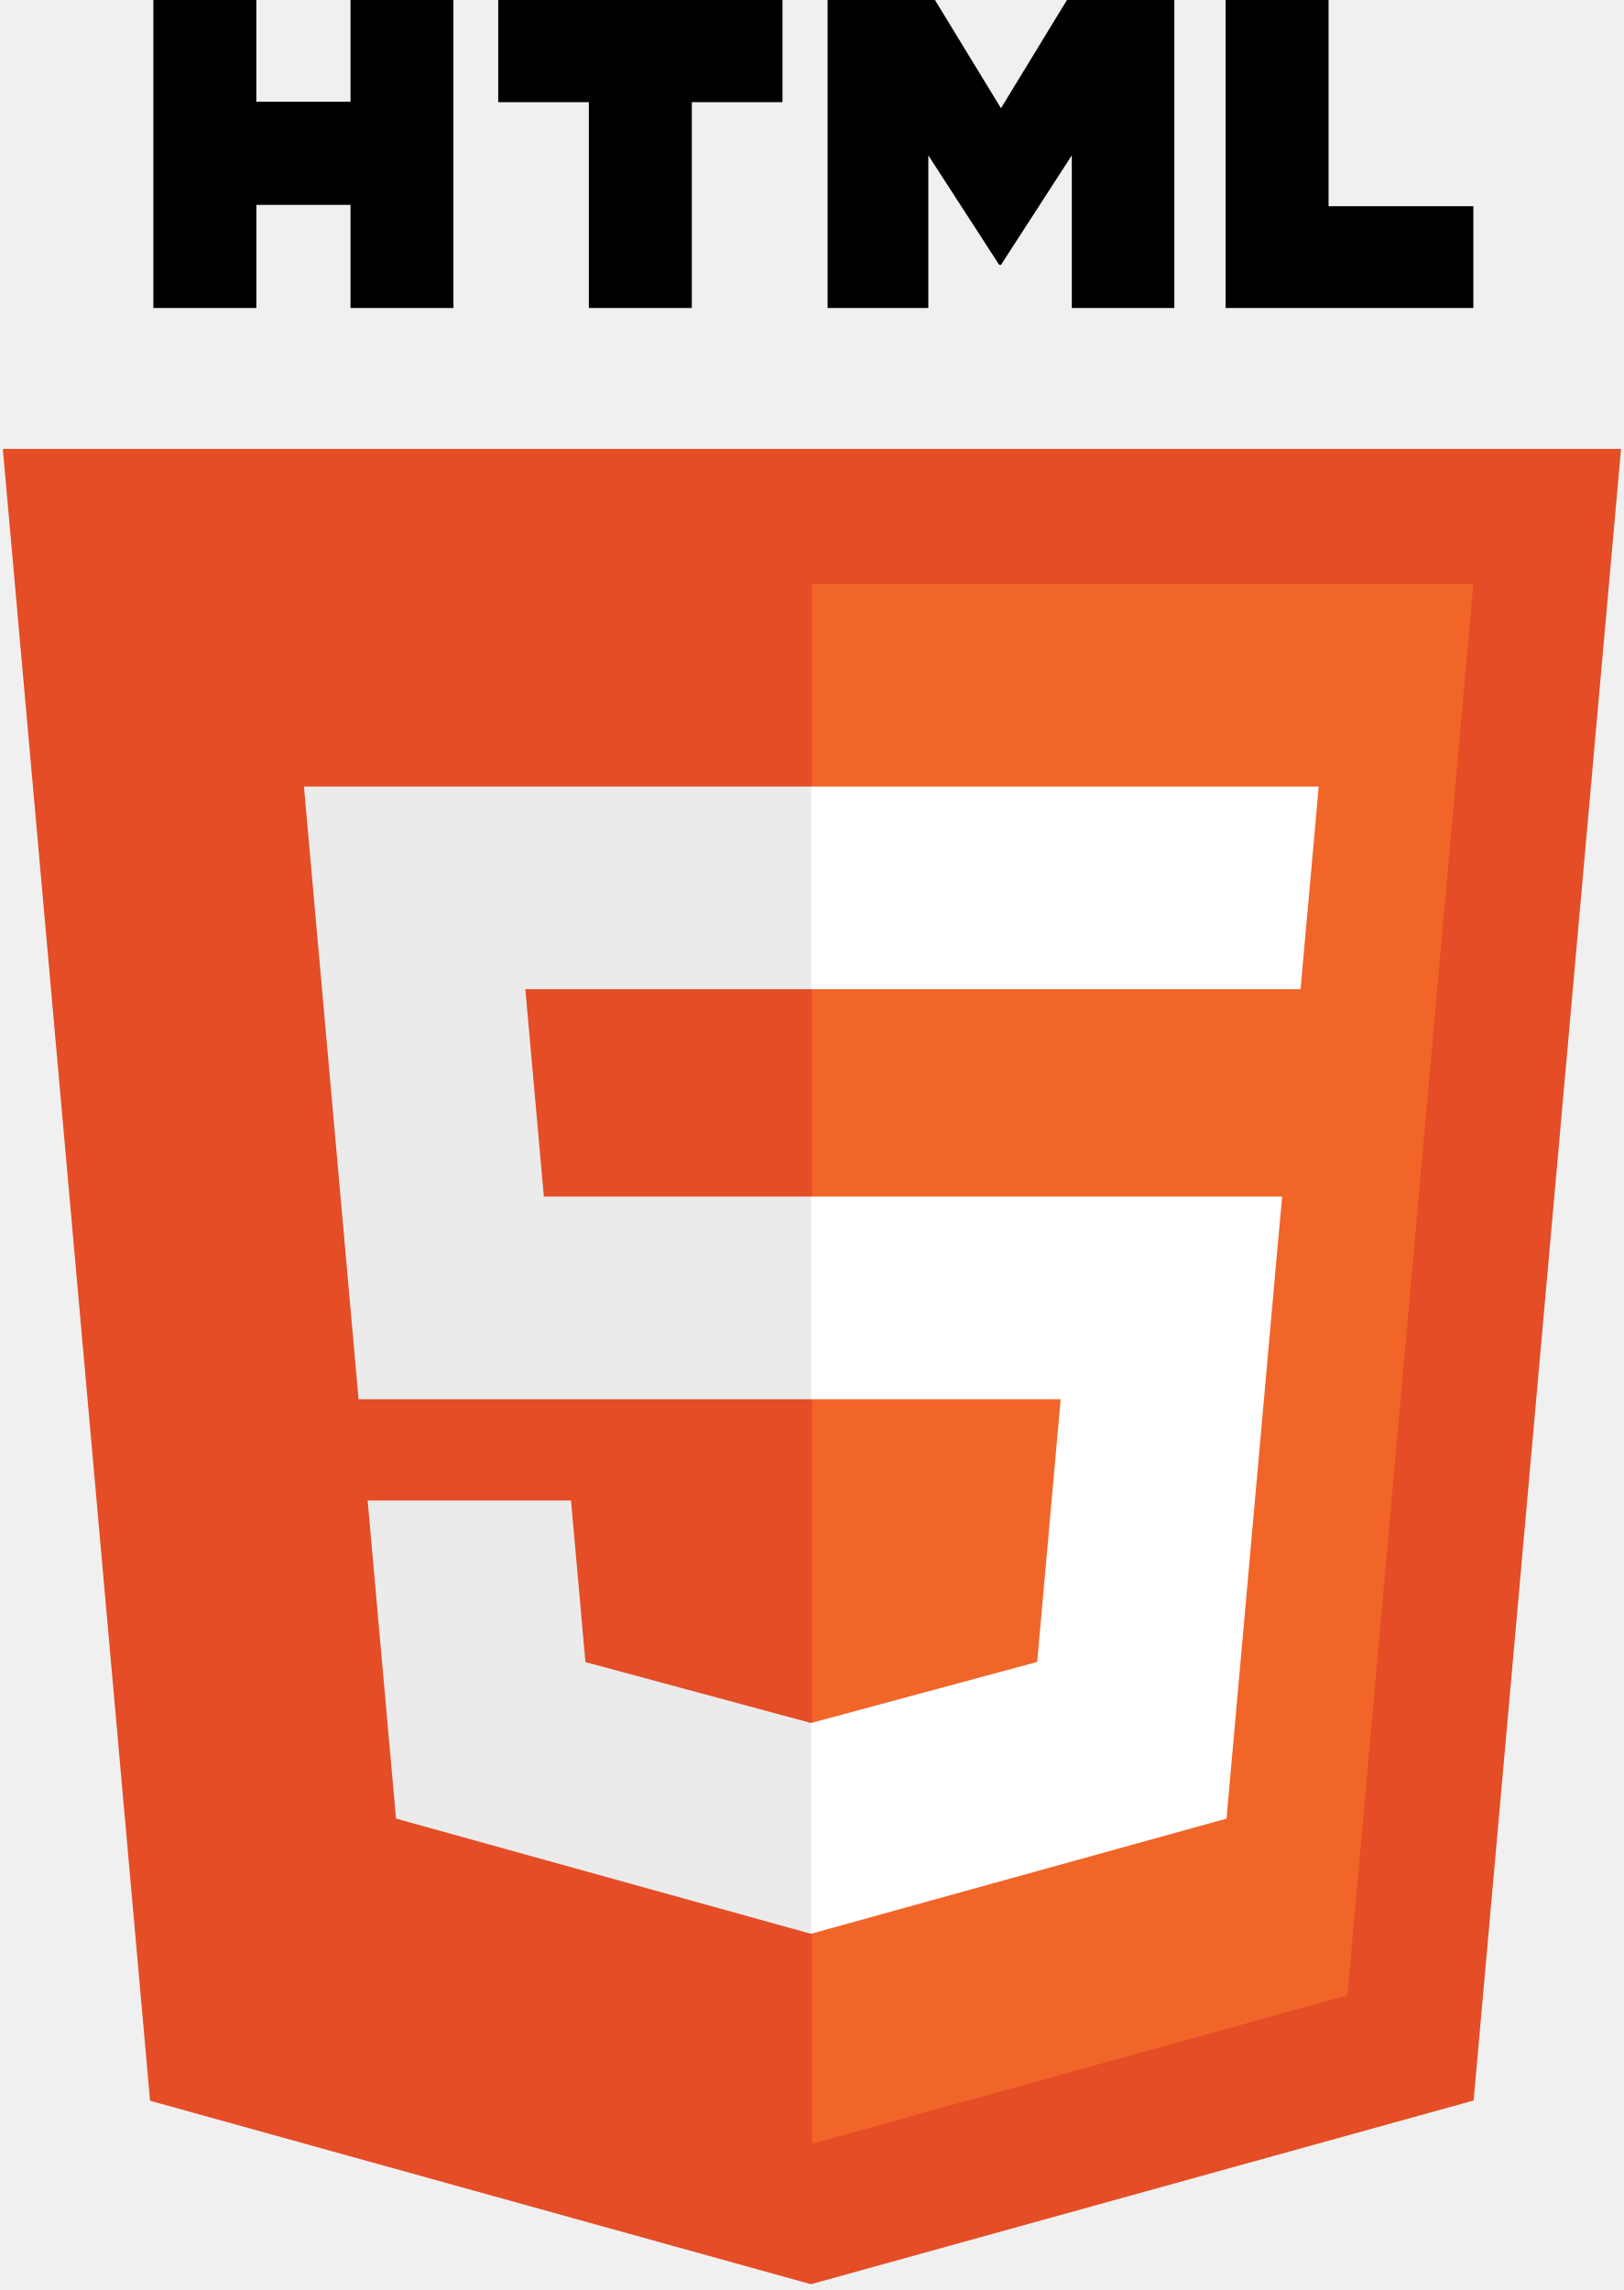
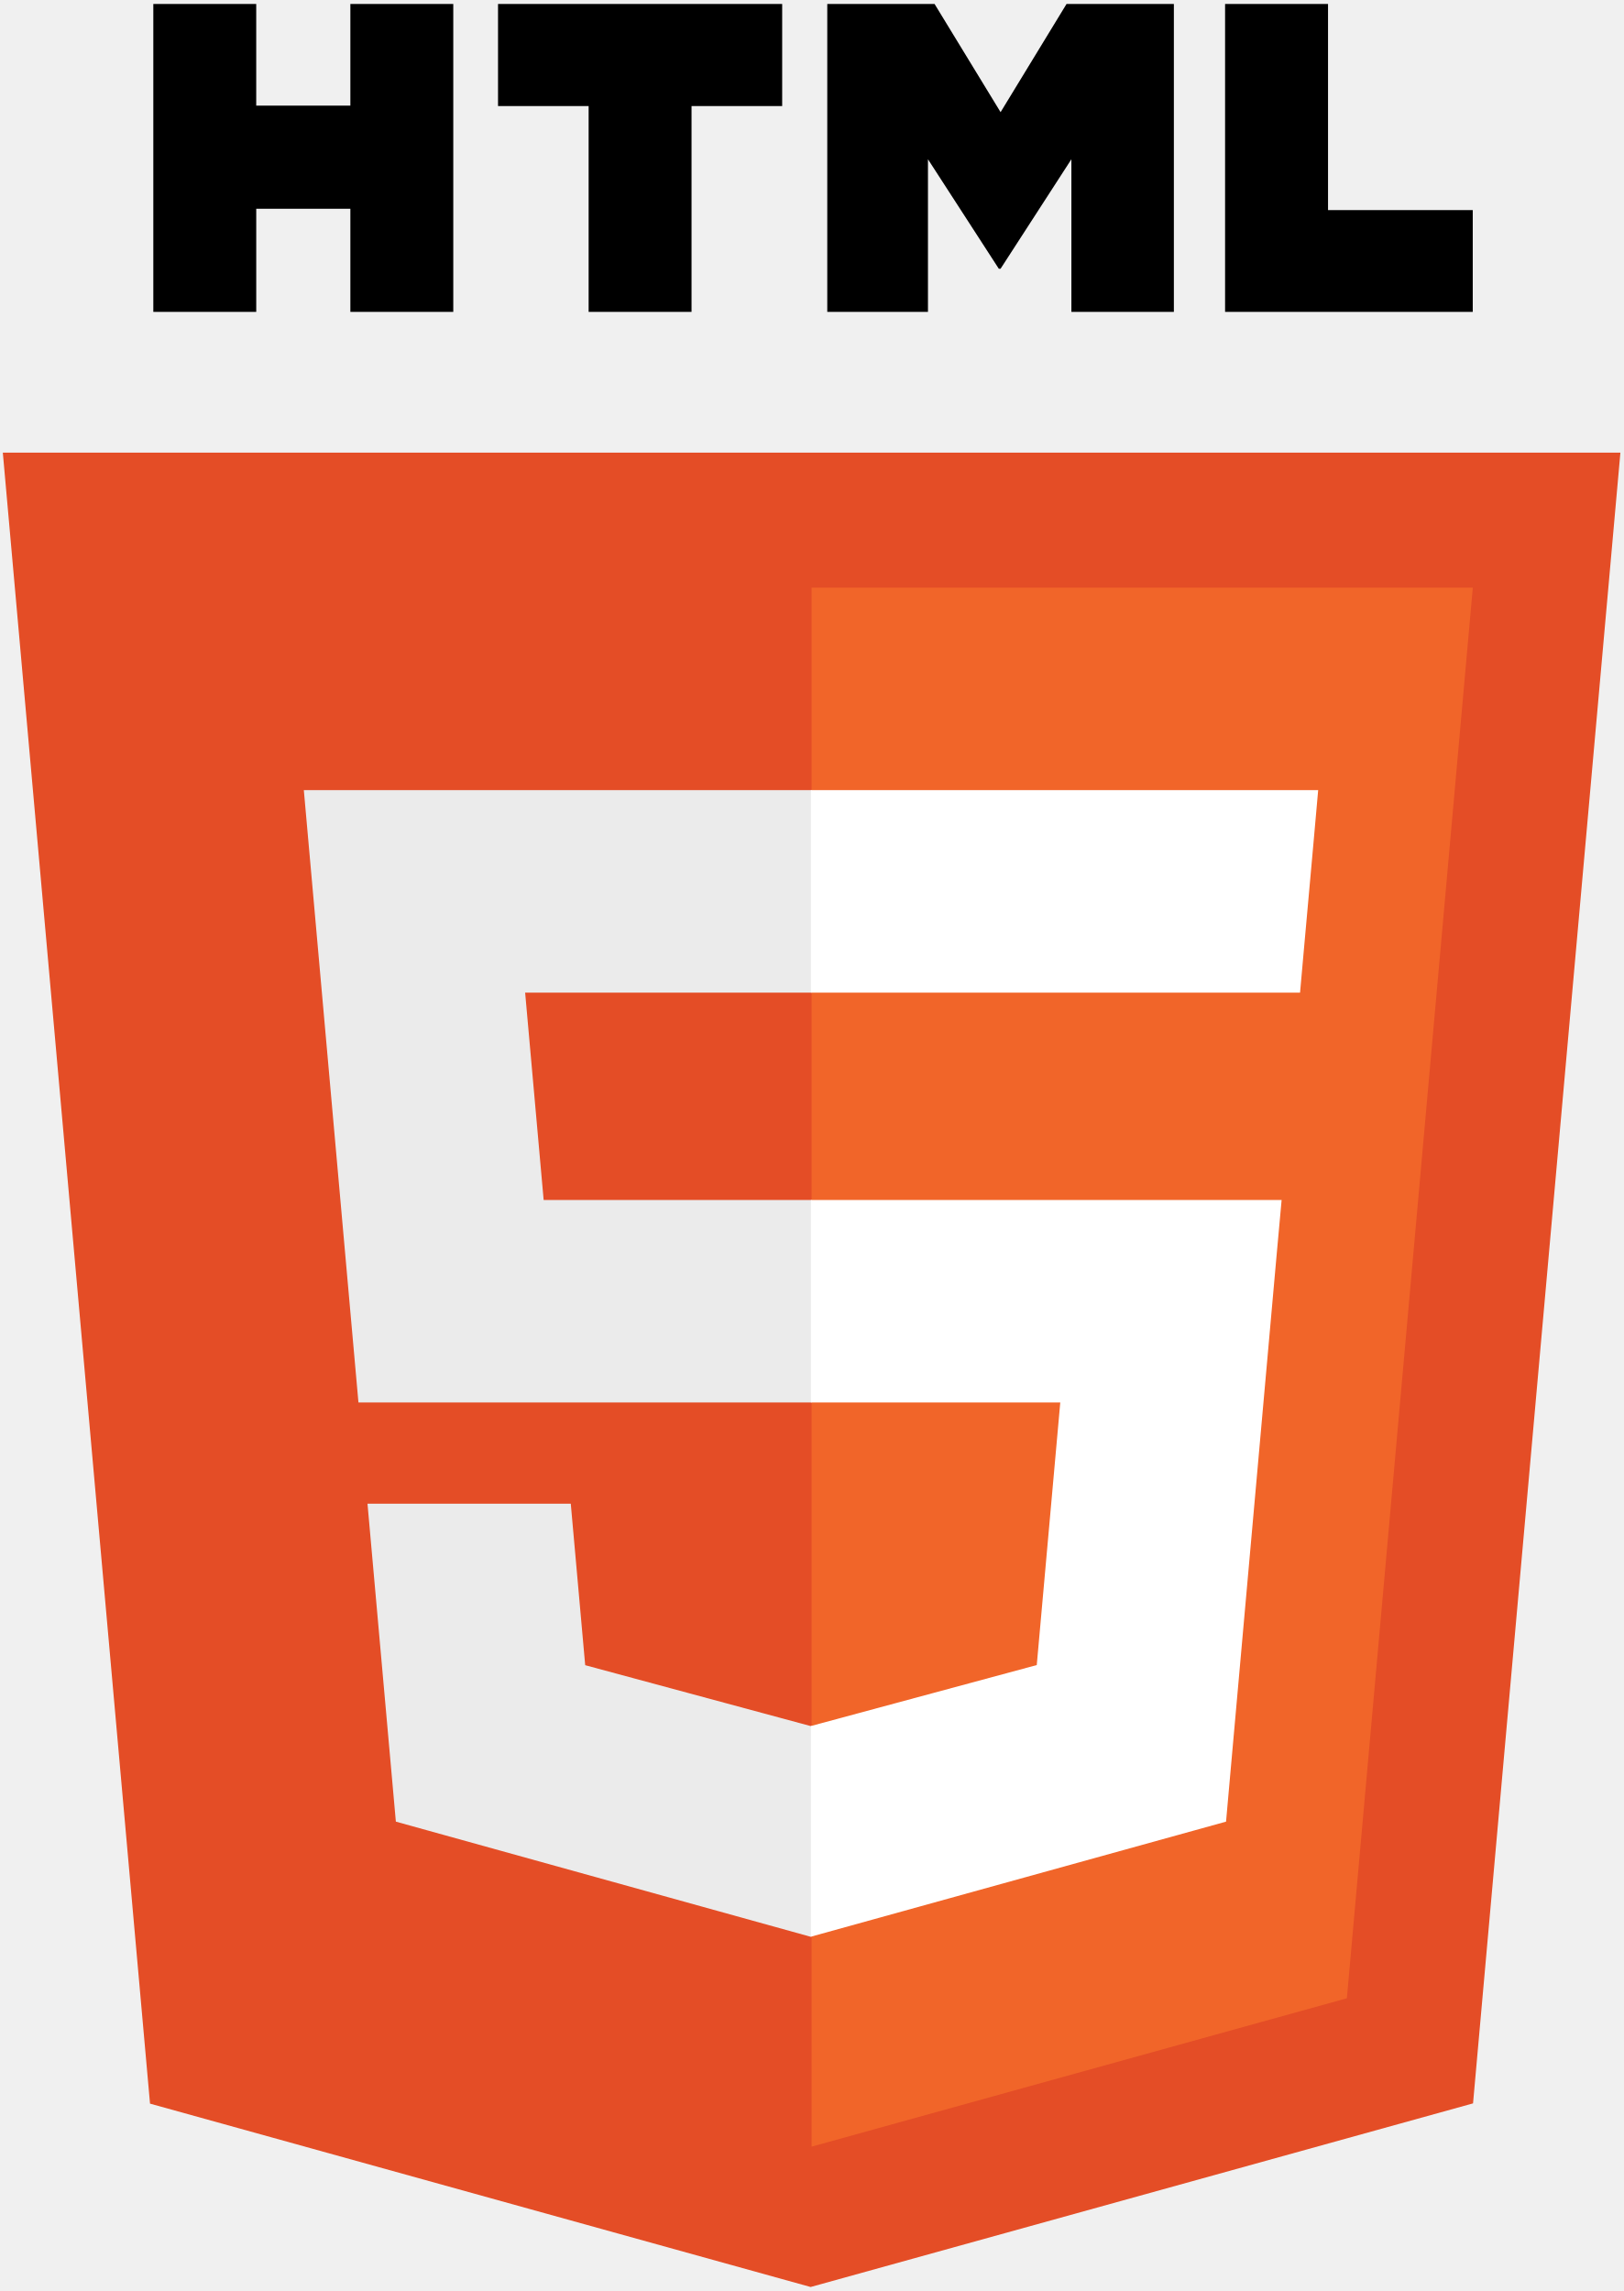
- <svg width="256" height="361" viewBox="0 0 256 361" preserveAspectRatio="xMidYMid">
+ <svg width="256" preserveAspectRatio="xMidYMid">
  <path d="M255.555 70.766l-23.24 260.36-104.47 28.962L23.66 331.166.445 70.766h255.11z" fill="#E44D26" />
  <path d="M128 337.95l84.417-23.403 19.86-222.49H128V337.95z" fill="#F16529" />
  <path d="M82.82 155.932H128v-31.937H47.917l.764 8.568 7.85 88.01H128v-31.937H85.74l-2.92-32.704zM90.018 236.542h-32.06l4.474 50.146 65.42 18.16.148-.04V271.58l-.14.037-35.568-9.604-2.274-25.47z" fill="#EBEBEB" />
  <path d="M24.18 0h16.23v16.035h14.847V0h16.23v48.558h-16.23v-16.26H40.412v16.26H24.18V0zM92.83 16.103H78.544V0h44.814v16.103h-14.295v32.455h-16.23V16.103zM130.47 0h16.923l10.41 17.062L168.203 0h16.93v48.558h-16.164V24.49l-11.167 17.265h-.28L146.35 24.49v24.068h-15.88V0zM193.21 0h16.235v32.508h22.824v16.05h-39.06V0z" />
  <path d="M127.89 220.573h39.327l-3.708 41.42-35.62 9.614v33.226l65.472-18.145.48-5.396 7.506-84.08.78-8.576H127.89v31.937zM127.89 155.854v.078h77.143l.64-7.178 1.456-16.19.762-8.57H127.89v31.86z" fill="#FFF" />
</svg>
